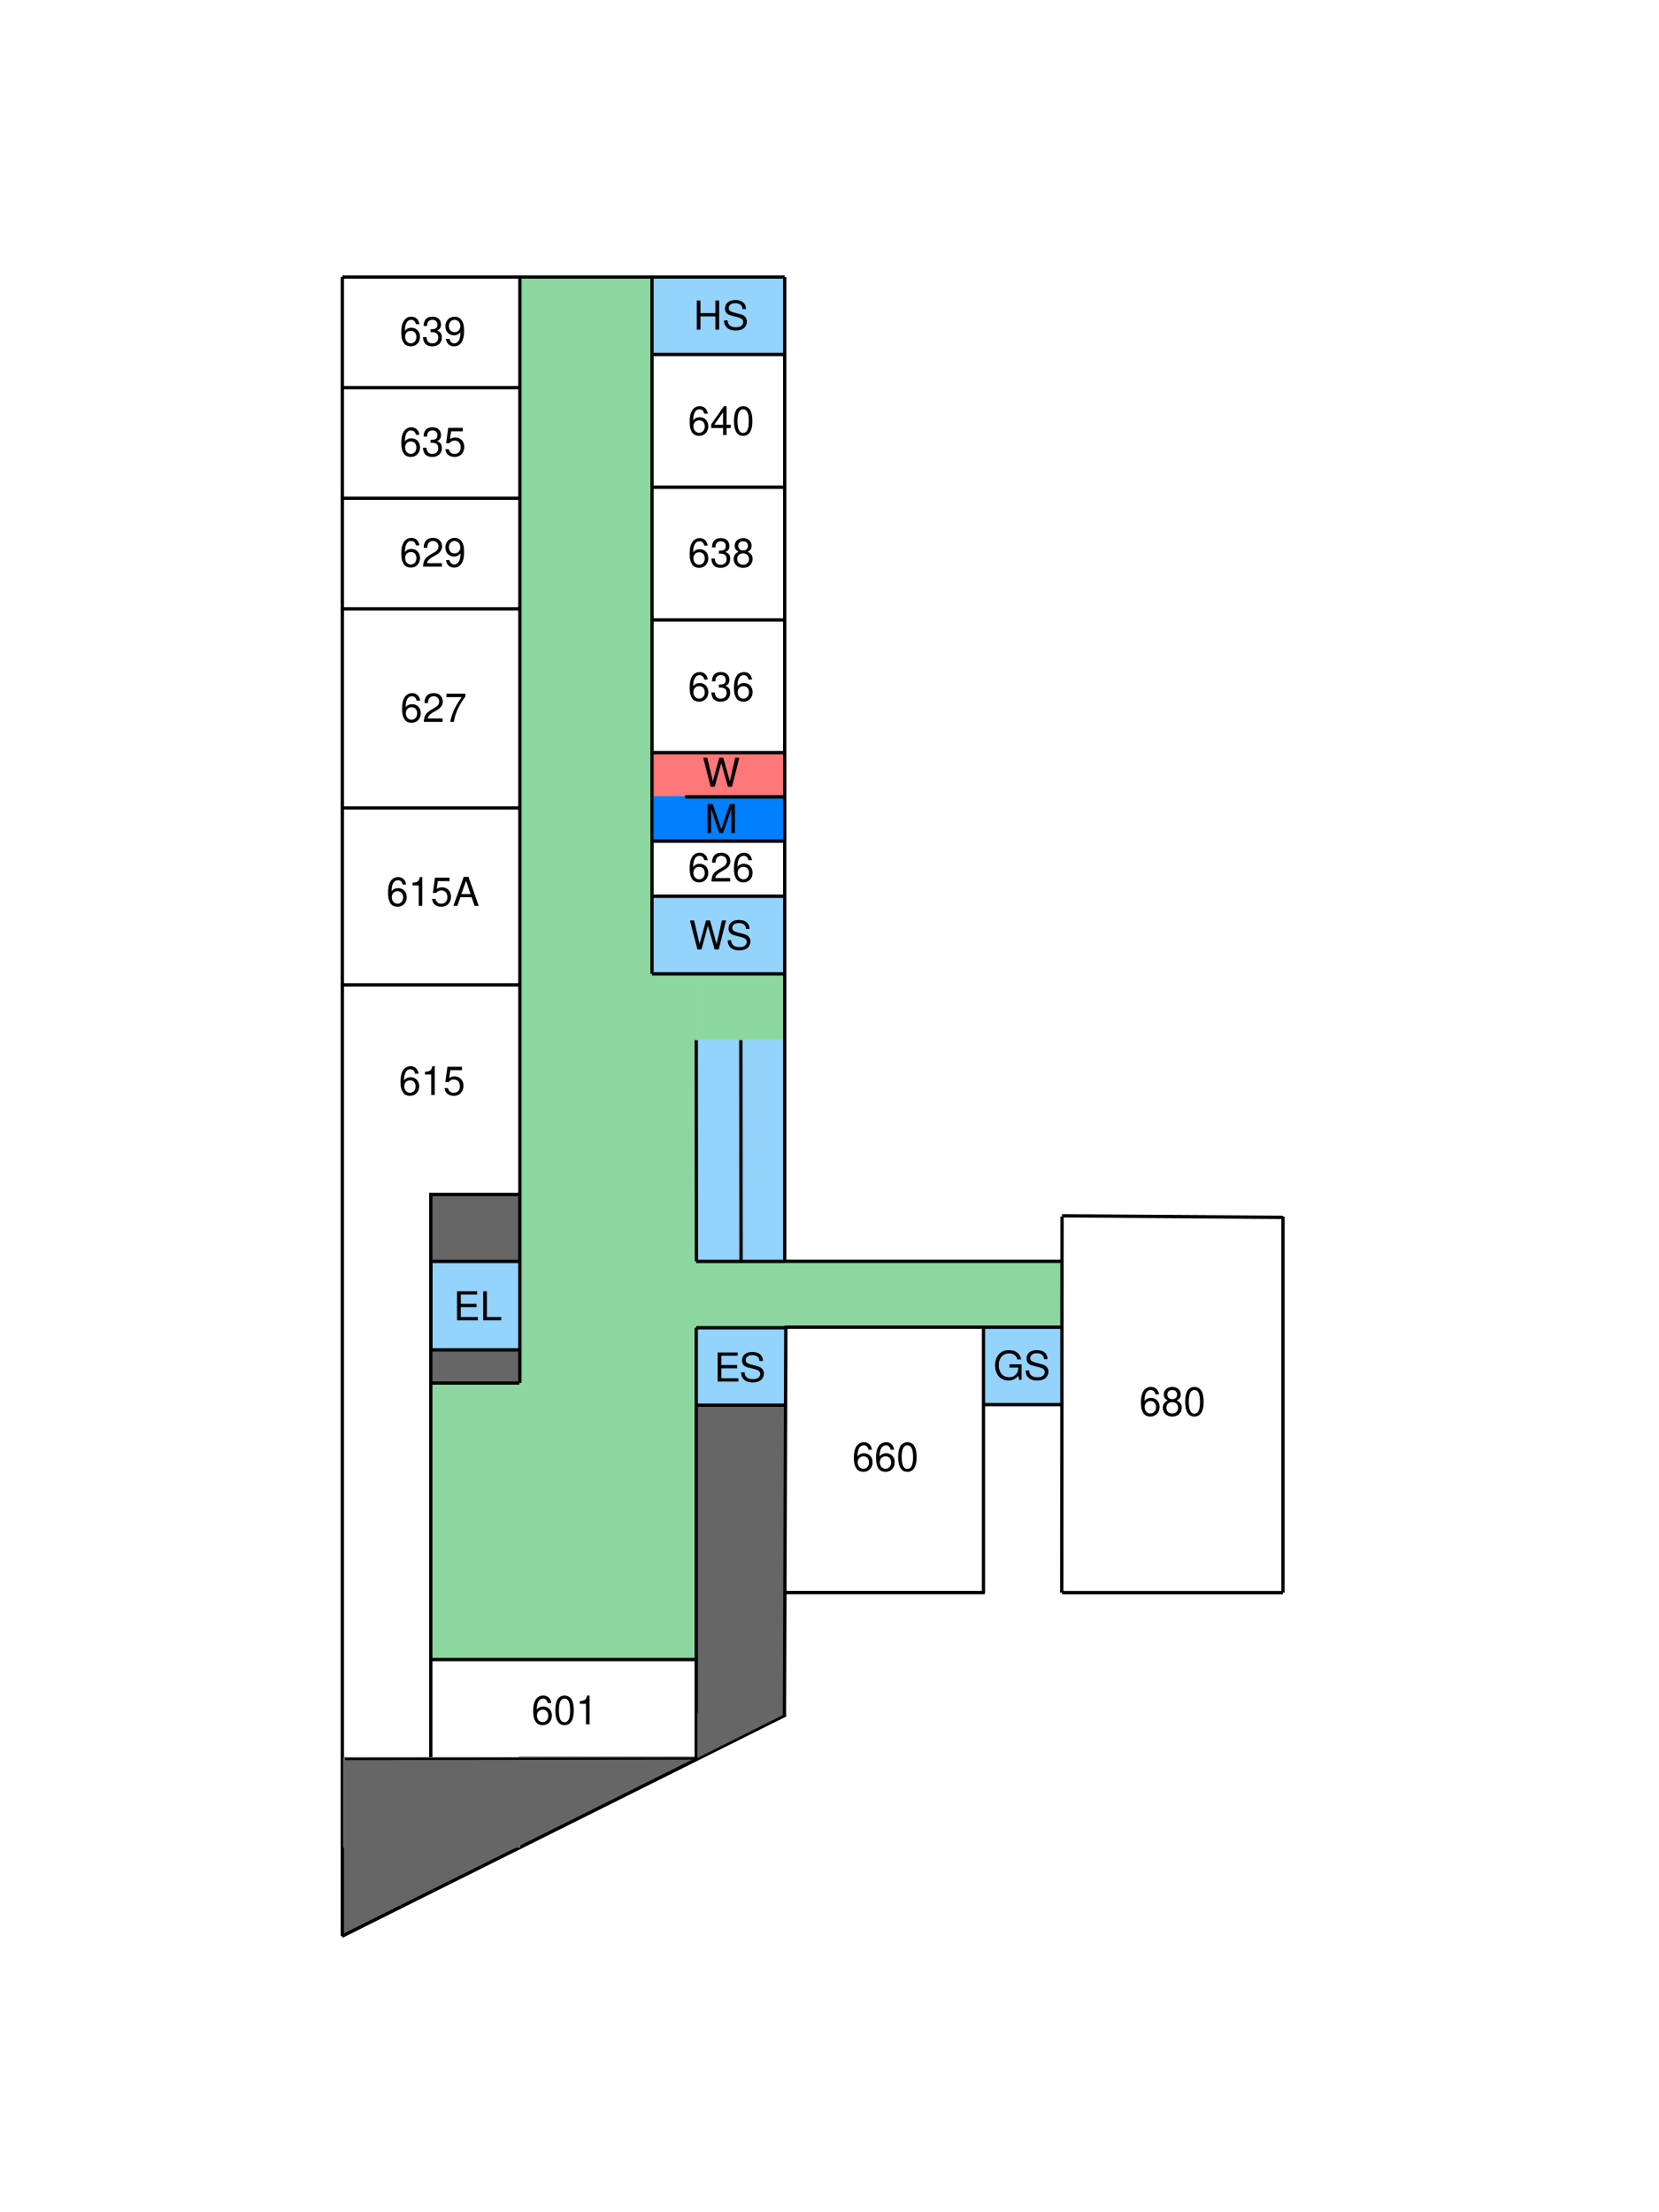
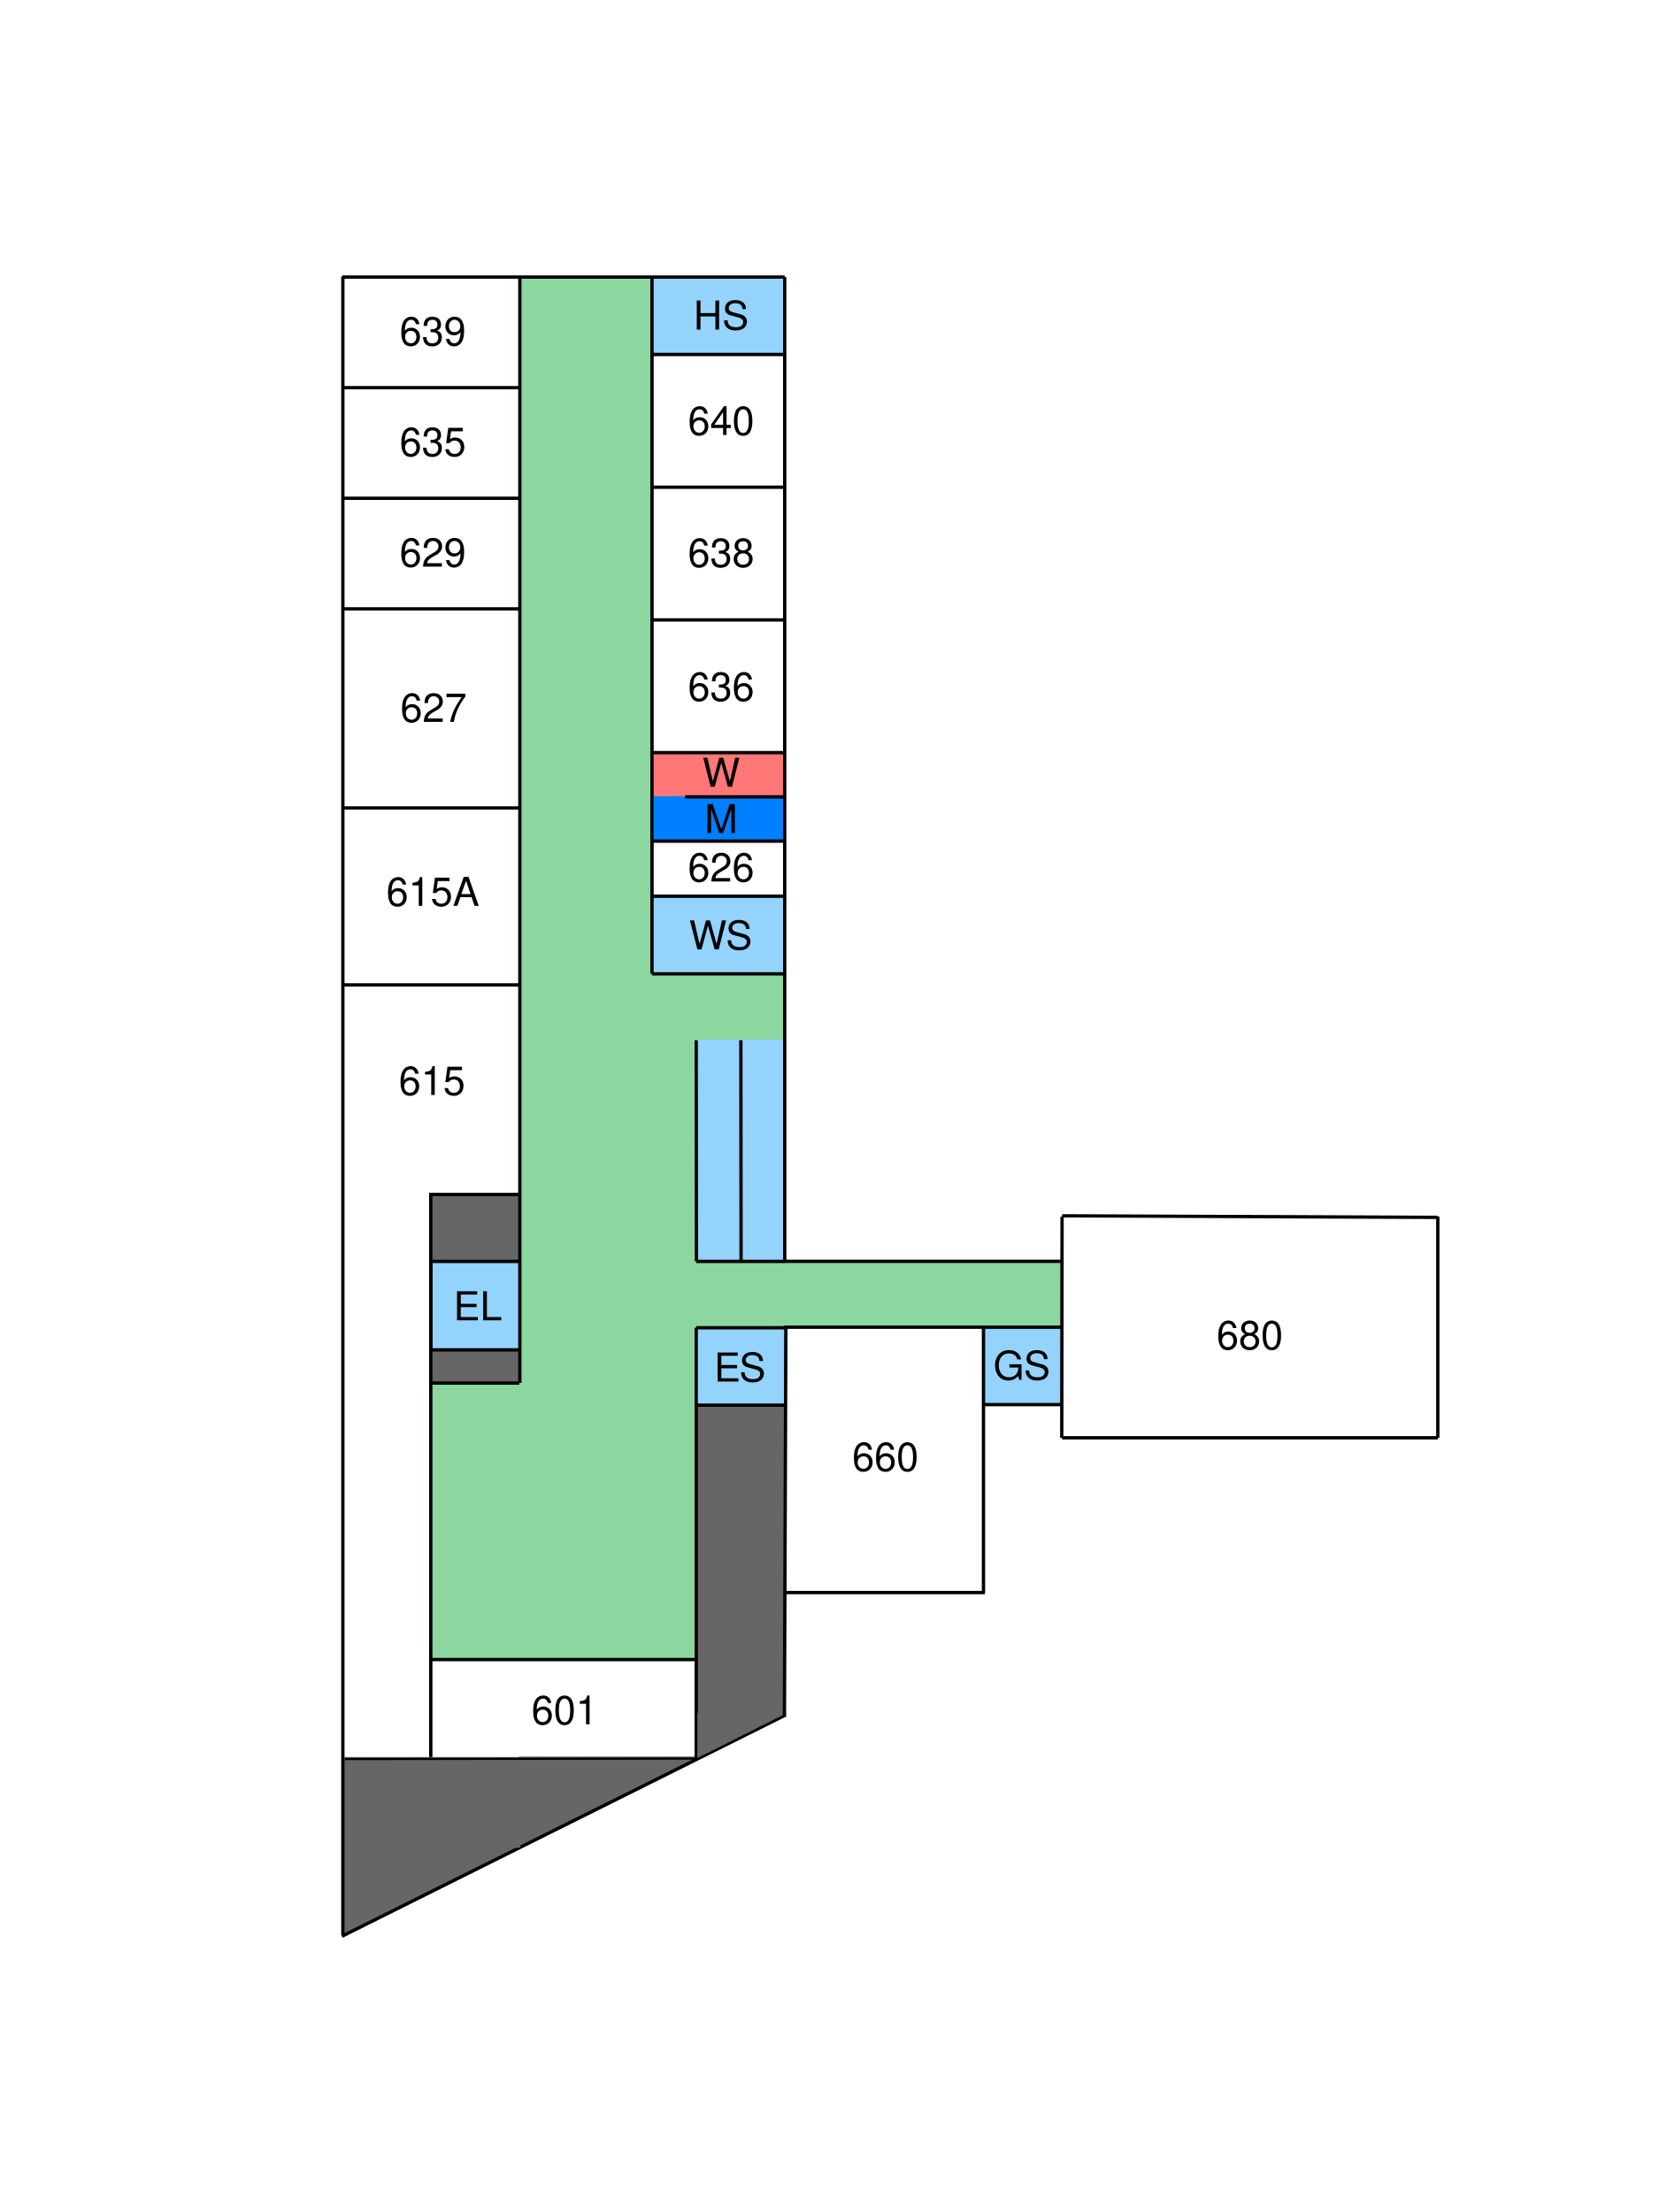
<svg xmlns="http://www.w3.org/2000/svg" width="750" height="1000">
  <g>
    <rect x="-1" y="-1" width="752" height="1002" id="canvas_background" fill="#fff" />
    <g id="canvasGrid" display="none">
      <rect id="svg_1" width="100%" height="100%" x="0" y="0" stroke-width="0" fill="url(#gridpattern)" />
    </g>
  </g>
  <g>
    <rect id="svg_56" height="35.002" width="35" y="600.034" x="445.148" fill-opacity="null" stroke-opacity="null" stroke-width="0" stroke="#000" fill="#94d3fc" />
-     <rect id="svg_21" height="30" width="125" y="570.213" x="354.61" fill-opacity="null" stroke-opacity="null" stroke-width="0" stroke="#000" fill="#8CD79F" />
+     <rect stroke="#000" id="svg_21" height="30" width="125" y="570.213" x="354.61" fill-opacity="null" stroke-opacity="null" stroke-width="0" fill="#8CD79F" />
    <path fill="#666666" stroke-width="0" d="m255.588,856.11l0,-83l41,83l-41,0z" id="svg_100" transform="rotate(90 276.0875,814.61) " stroke="#000" />
    <path fill="#666666" stroke-width="0" d="m175.088,896.61l0,-83l42,83l-42,0z" id="svg_99" transform="rotate(90 196.0875,855.11) " stroke="#000" />
    <rect id="svg_97" height="100.006" width="40" y="470" x="315.361" fill-opacity="null" stroke-opacity="null" stroke-width="0" stroke="#000" fill="#94d3fc" />
    <rect id="svg_96" height="35.002" width="40" y="600.034" x="315.361" fill-opacity="null" stroke-opacity="null" stroke-width="0" stroke="#000" fill="#94d3fc" />
    <rect id="svg_94" height="34.667" width="60" y="125.441" x="295" stroke-opacity="null" stroke-width="0" stroke="#000" fill="#94d3fc" />
    <rect id="svg_93" height="34.667" width="60" y="404.889" x="295" stroke-opacity="null" stroke-width="0" stroke="#000" fill="#94d3fc" />
    <rect id="svg_92" height="40" width="40" y="570" x="195" stroke-opacity="null" stroke-width="0" stroke="#000" fill="#94d3fc" />
    <rect stroke="#000" id="svg_85" height="139.601" width="40" y="635.399" x="315" stroke-opacity="null" stroke-width="0" fill="#666666" />
    <rect id="svg_83" height="20" width="60" y="340" x="295" stroke-opacity="null" stroke-width="0" stroke="#000" fill="#ff7777" />
    <rect id="svg_82" height="20" width="60" y="359.998" x="294.687" stroke-opacity="null" stroke-width="0" stroke="#000" fill="#007fff" />
    <rect stroke="#000" id="svg_81" height="15" width="40" y="610" x="195" fill-opacity="null" stroke-opacity="null" stroke-width="0" fill="#666666" />
    <rect stroke="#000" id="svg_80" height="30" width="40" y="540" x="195" stroke-opacity="null" stroke-width="0" fill="#666666" />
    <rect id="svg_79" height="30" width="40" y="440" x="314.814" fill-opacity="null" stroke-opacity="null" stroke-width="0" stroke="#000" fill="#8CD79F" />
    <rect id="svg_78" height="30" width="41" y="569.62" x="314.111" fill-opacity="null" stroke-opacity="null" stroke-width="0" stroke="#000" fill="#8CD79F" />
    <rect stroke="#000" id="svg_77" height="186" width="20" y="440" x="295" fill-opacity="null" stroke-opacity="null" stroke-width="0" fill="#8CD79F" />
    <rect id="svg_75" height="501" width="60" y="125" x="235.5" stroke-opacity="null" stroke-width="0" stroke="#000" fill="#8CD79F" />
    <rect id="svg_73" height="125" width="120" y="625" x="195" stroke-opacity="null" stroke-width="0" stroke="#000" fill="#8CD79F" />
    <line transform="rotate(90 254.75,125.25) " fill="none" stroke="#000" stroke-width="1.5" x1="254.75" y1="25.25" x2="254.75" y2="225.25" id="svg_2" stroke-linejoin="undefined" stroke-linecap="undefined" />
    <line transform="rotate(90 354.75,347.7908) " fill="none" stroke-width="1.5" x1="132.209" y1="347.791" x2="577.291" y2="347.791" id="svg_3" stroke-linejoin="undefined" stroke-linecap="undefined" stroke="#000" />
-     <line transform="rotate(90 154.75,500.25) " fill="none" stroke="#000" stroke-width="1.5" x1="-220.25" y1="500.25" x2="529.75" y2="500.25" id="svg_4" stroke-linejoin="undefined" stroke-linecap="undefined" />
    <line transform="rotate(90 255,825.25) " fill="none" stroke="#000" stroke-width="1.5" x1="205" y1="725" x2="305" y2="925.5" id="svg_5" stroke-linejoin="undefined" stroke-linecap="undefined" />
    <line transform="rotate(90 254.5,750.25) " fill="none" stroke-width="1.5" x1="254.5" y1="690.635" x2="254.5" y2="809.865" id="svg_6" stroke-linejoin="undefined" stroke-linecap="undefined" stroke="#000" />
    <line transform="rotate(90 194.75,670.25) " fill="none" stroke-width="1.5" x1="324.75" y1="670.25" x2="64.75" y2="670.25" id="svg_7" stroke-linejoin="undefined" stroke-linecap="undefined" stroke="#000" />
    <line transform="rotate(90 214.75,625.25) " fill="none" stroke="#000" stroke-width="1.5" stroke-opacity="null" fill-opacity="null" x1="214.75" y1="645.25" x2="214.75" y2="605.25" id="svg_8" stroke-linejoin="undefined" stroke-linecap="undefined" />
    <line transform="rotate(90 214.75,610.25) " fill="none" stroke="#000" stroke-width="1.5" stroke-opacity="null" fill-opacity="null" x1="214.75" y1="630.25" x2="214.75" y2="590.25" id="svg_9" stroke-linejoin="undefined" stroke-linecap="undefined" />
    <line transform="rotate(90 314.75,715.25) " fill="none" stroke="#000" stroke-width="1.5" stroke-opacity="null" fill-opacity="null" x1="394.75" y1="715.25" x2="234.75" y2="715.25" id="svg_11" stroke-linejoin="undefined" stroke-linecap="undefined" />
    <line transform="rotate(90 334.75,635.25) " fill="none" stroke="#000" stroke-width="1.5" stroke-opacity="null" fill-opacity="null" x1="334.75" y1="655.25" x2="334.75" y2="615.25" id="svg_12" stroke-linejoin="undefined" stroke-linecap="undefined" />
    <line transform="rotate(90 334.75,600.25) " fill="none" stroke="#000" stroke-width="1.5" stroke-opacity="null" fill-opacity="null" x1="334.75" y1="620.25" x2="334.75" y2="580.25" id="svg_14" stroke-linejoin="undefined" stroke-linecap="undefined" />
    <line transform="rotate(90 314.75,617.75) " fill="none" stroke="#000" stroke-width="1.5" stroke-opacity="null" fill-opacity="null" x1="297.25" y1="617.75" x2="332.25" y2="617.75" id="svg_15" stroke-linejoin="undefined" stroke-linecap="undefined" />
    <line transform="rotate(90 194.75,590.25) " fill="none" stroke="#000" stroke-width="1.5" stroke-opacity="null" fill-opacity="null" x1="214.75" y1="590.25" x2="174.75" y2="590.25" id="svg_16" stroke-linejoin="undefined" stroke-linecap="undefined" />
    <line stroke="#000" transform="rotate(90 215.1086,570.25) " fill="none" stroke-width="1.5" stroke-opacity="null" fill-opacity="null" x1="215.109" y1="589.891" x2="215.109" y2="550.609" id="svg_18" stroke-linejoin="undefined" stroke-linecap="undefined" />
    <line transform="rotate(90 235.0117,375.2148) " fill="none" stroke-width="1.5" stroke-opacity="null" fill-opacity="null" x1="484.976" y1="375.215" x2="-14.953" y2="375.215" id="svg_22" stroke-linejoin="undefined" stroke-linecap="undefined" stroke="#000" />
    <line transform="rotate(90 294.75,282.75) " fill="none" stroke="#000" stroke-width="1.5" stroke-opacity="null" fill-opacity="null" x1="137.25" y1="282.75" x2="452.25" y2="282.75" id="svg_25" stroke-linejoin="undefined" stroke-linecap="undefined" />
    <line transform="rotate(90 324.75,440.25) " fill="none" stroke="#000" stroke-width="1.5" stroke-opacity="null" fill-opacity="null" x1="324.75" y1="470.25" x2="324.75" y2="410.25" id="svg_26" stroke-linejoin="undefined" stroke-linecap="undefined" />
    <line transform="rotate(90 324.75,405.1596) " fill="none" stroke="#000" stroke-width="1.5" stroke-opacity="null" fill-opacity="null" x1="324.75" y1="435.16" x2="324.75" y2="375.16" id="svg_27" stroke-linejoin="undefined" stroke-linecap="undefined" />
    <line transform="rotate(90 324.75,160.25) " fill="none" stroke="#000" stroke-width="1.5" stroke-opacity="null" fill-opacity="null" x1="324.75" y1="190.25" x2="324.75" y2="130.25" id="svg_28" stroke-linejoin="undefined" stroke-linecap="undefined" />
    <line transform="rotate(90 314.7961,520.25) " fill="none" stroke="#000" stroke-width="1.5" stroke-opacity="null" fill-opacity="null" x1="264.796" y1="520.296" x2="364.796" y2="520.204" id="svg_29" stroke-linejoin="undefined" stroke-linecap="undefined" />
    <line transform="rotate(90 334.75,570.25) " fill="none" stroke="#000" stroke-width="1.5" stroke-opacity="null" fill-opacity="null" x1="334.75" y1="590.25" x2="334.75" y2="550.25" id="svg_30" stroke-linejoin="undefined" stroke-linecap="undefined" />
    <line transform="rotate(90 334.9731,520.25) " fill="none" stroke="#000" stroke-width="1.5" stroke-opacity="null" fill-opacity="null" x1="284.973" y1="520.296" x2="384.973" y2="520.204" id="svg_32" stroke-linejoin="undefined" stroke-linecap="undefined" />
    <line transform="rotate(90 195.0963,445.25) " fill="none" stroke="#000" stroke-width="1.5" stroke-opacity="null" fill-opacity="null" x1="195.096" y1="405.335" x2="195.096" y2="485.165" id="svg_37" stroke-linejoin="undefined" stroke-linecap="undefined" />
    <line transform="rotate(90 194.9655,365.25) " fill="none" stroke="#000" stroke-width="1.5" stroke-opacity="null" fill-opacity="null" x1="194.966" y1="325.466" x2="194.966" y2="405.034" id="svg_39" stroke-linejoin="undefined" stroke-linecap="undefined" />
    <line transform="rotate(90 194.8809,225.25) " fill="none" stroke="#000" stroke-width="1.5" stroke-opacity="null" fill-opacity="null" x1="194.881" y1="185.119" x2="194.881" y2="265.381" id="svg_40" stroke-linejoin="undefined" stroke-linecap="undefined" />
    <line transform="rotate(90 194.8809,275.25) " fill="none" stroke="#000" stroke-width="1.5" stroke-opacity="null" fill-opacity="null" x1="194.881" y1="235.119" x2="194.881" y2="315.381" id="svg_42" stroke-linejoin="undefined" stroke-linecap="undefined" />
    <line transform="rotate(90 194.8809,175.25) " fill="none" stroke="#000" stroke-width="1.5" stroke-opacity="null" fill-opacity="null" x1="194.881" y1="135.119" x2="194.881" y2="215.381" id="svg_43" stroke-linejoin="undefined" stroke-linecap="undefined" />
    <line transform="rotate(90 324.75,380.25) " fill="none" stroke="#000" stroke-width="1.5" stroke-opacity="null" fill-opacity="null" x1="324.75" y1="410.25" x2="324.75" y2="350.25" id="svg_44" stroke-linejoin="undefined" stroke-linecap="undefined" />
    <line transform="rotate(90 324.9731,340.25) " fill="none" stroke="#000" stroke-width="1.5" stroke-opacity="null" fill-opacity="null" x1="324.973" y1="370.473" x2="324.973" y2="310.027" id="svg_45" stroke-linejoin="undefined" stroke-linecap="undefined" />
    <line transform="rotate(90 332.4731,360.25) " fill="none" stroke="#000" stroke-width="1.5" stroke-opacity="null" fill-opacity="null" x1="332.473" y1="382.973" x2="332.473" y2="337.527" id="svg_46" stroke-linejoin="undefined" stroke-linecap="undefined" />
    <line transform="rotate(90 324.75,220.25) " fill="none" stroke="#000" stroke-width="1.5" stroke-opacity="null" fill-opacity="null" x1="324.75" y1="250.25" x2="324.75" y2="190.25" id="svg_47" stroke-linejoin="undefined" stroke-linecap="undefined" />
    <line transform="rotate(90 324.75,280.25) " fill="none" stroke="#000" stroke-width="1.5" stroke-opacity="null" fill-opacity="null" x1="324.75" y1="310.25" x2="324.75" y2="250.25" id="svg_48" stroke-linejoin="undefined" stroke-linecap="undefined" />
    <text fill="#000000" stroke="#000" stroke-width="0" stroke-opacity="null" fill-opacity="null" x="180.642" y="156.184" id="svg_49" font-size="18" font-family="Helvetica, Arial, sans-serif" text-anchor="start" xml:space="preserve">639</text>
    <text fill="#000000" stroke="#000" stroke-width="0" stroke-opacity="null" fill-opacity="null" x="180.646" y="206.184" id="svg_50" font-size="18" font-family="Helvetica, Arial, sans-serif" text-anchor="start" xml:space="preserve">635</text>
    <text fill="#000000" stroke="#000" stroke-width="0" stroke-opacity="null" fill-opacity="null" x="180.649" y="256.184" id="svg_51" font-size="18" font-family="Helvetica, Arial, sans-serif" text-anchor="start" xml:space="preserve">629</text>
    <text fill="#000000" stroke="#000" stroke-width="0" stroke-opacity="null" fill-opacity="null" x="180.986" y="326.359" id="svg_52" font-size="18" font-family="Helvetica, Arial, sans-serif" text-anchor="start" xml:space="preserve">627</text>
    <text stroke="#000" fill="#000000" stroke-width="0" stroke-opacity="null" fill-opacity="null" x="174.641" y="409.528" id="svg_54" font-size="18" font-family="Helvetica, Arial, sans-serif" text-anchor="start" xml:space="preserve">615A</text>
    <text stroke="#000" fill="#000000" stroke-width="0" stroke-opacity="null" fill-opacity="null" x="240.257" y="779.516" id="svg_61" font-size="18" font-family="Helvetica, Arial, sans-serif" text-anchor="start" xml:space="preserve">601</text>
    <text stroke="#000" fill="#000000" stroke-width="0" stroke-opacity="null" fill-opacity="null" x="322.804" y="624.556" id="svg_64" font-size="18" font-family="Helvetica, Arial, sans-serif" text-anchor="start" xml:space="preserve">ES</text>
    <text fill="#000000" stroke="#000" stroke-width="0" stroke-opacity="null" fill-opacity="null" x="311.519" y="429.227" id="svg_65" font-size="18" font-family="Helvetica, Arial, sans-serif" text-anchor="start" xml:space="preserve">WS</text>
    <text stroke="#000" fill="#000000" stroke-width="0" stroke-opacity="null" fill-opacity="null" x="313.5" y="149" id="svg_66" font-size="18" font-family="Helvetica, Arial, sans-serif" text-anchor="start" xml:space="preserve">HS</text>
    <text fill="#000000" stroke="#000" stroke-width="0" stroke-opacity="null" fill-opacity="null" x="205.003" y="596.883" id="svg_67" font-size="18" font-family="Helvetica, Arial, sans-serif" text-anchor="start" xml:space="preserve">EL</text>
    <text fill="#000000" stroke="#000" stroke-width="0" stroke-opacity="null" fill-opacity="null" x="318.511" y="376.617" id="svg_68" font-size="18" font-family="Helvetica, Arial, sans-serif" text-anchor="start" xml:space="preserve">M</text>
    <text fill="#000000" stroke="#000" stroke-width="0" stroke-opacity="null" fill-opacity="null" x="317.517" y="355.68" id="svg_69" font-size="18" font-family="Helvetica, Arial, sans-serif" text-anchor="start" xml:space="preserve">W</text>
    <text fill="#000000" stroke-width="0" stroke-opacity="null" fill-opacity="null" x="310.992" y="316.828" id="svg_70" font-size="18" font-family="Helvetica, Arial, sans-serif" text-anchor="start" xml:space="preserve" stroke="#000">636</text>
    <text stroke="#000" fill="#000000" stroke-width="0" stroke-opacity="null" fill-opacity="null" x="310.992" y="256.297" id="svg_71" font-size="18" font-family="Helvetica, Arial, sans-serif" text-anchor="start" xml:space="preserve">638</text>
    <text fill="#000000" stroke-width="0" stroke-opacity="null" fill-opacity="null" x="310.995" y="196.641" id="svg_72" font-size="18" font-family="Helvetica, Arial, sans-serif" text-anchor="start" xml:space="preserve" stroke="#000">640</text>
    <text fill="#000000" stroke-width="0" stroke-opacity="null" fill-opacity="null" x="310.984" y="398.516" id="svg_74" font-size="18" font-family="Helvetica, Arial, sans-serif" text-anchor="start" xml:space="preserve" stroke="#000">626</text>
    <path id="svg_90" d="m321.25,785.005" opacity="0.5" stroke-opacity="null" stroke-width="0" stroke="#000" fill="#666666" />
    <path stroke="#000" transform="rotate(90 335.4638,784.6261) " id="svg_91" d="m325.342,804.757l0,-40.261l20.244,40.261l-20.244,0z" stroke-opacity="null" stroke-width="0" fill="#666666" />
    <line fill="none" stroke="#000" stroke-width="1.5" stroke-opacity="null" fill-opacity="null" x1="194" y1="540" x2="235" y2="540" id="svg_10" stroke-linejoin="undefined" stroke-linecap="undefined" />
    <rect fill="#666666" stroke-width="0" stroke-opacity="null" fill-opacity="null" x="155.104" y="794.32" width="80.135" height="41" id="svg_13" stroke="#000" />
    <line fill="none" stroke-opacity="null" fill-opacity="null" x1="315" y1="795" x2="156" y2="795.224" id="svg_17" stroke-linejoin="null" stroke-linecap="null" stroke="#000" />
    <text fill="#000000" stroke-width="0" stroke-opacity="null" fill-opacity="null" x="180.286" y="495.012" id="svg_19" font-size="18" font-family="Helvetica, Arial, sans-serif" text-anchor="start" xml:space="preserve" stroke="#000">615</text>
    <line fill="none" stroke-width="1.5" stroke-opacity="null" fill-opacity="null" x1="355.272" y1="600" x2="354.633" y2="775.399" id="svg_20" stroke-linejoin="undefined" stroke-linecap="undefined" stroke="#000" />
    <line stroke-width="1.5" stroke-linecap="null" stroke-linejoin="null" id="svg_23" y2="570.213" x2="480" y1="570.213" x1="354.61" fill-opacity="null" stroke-opacity="null" stroke="#000" fill="none" />
    <line stroke-width="1.5" stroke="#000" stroke-linecap="null" stroke-linejoin="null" id="svg_24" y2="600" x2="480" y1="600" x1="354.61" fill-opacity="null" stroke-opacity="null" fill="none" />
    <line stroke="#000" stroke-linecap="null" stroke-linejoin="null" id="svg_38" y2="720" x2="444.61" y1="600" x1="444.61" stroke-width="1.5" fill="none" />
    <line stroke-linecap="null" stroke-linejoin="null" id="svg_41" y2="719.965" x2="445.248" y1="719.965" x1="355.319" stroke-width="1.5" stroke="#000" fill="none" />
    <text fill="#000000" stroke-width="0" stroke-opacity="null" fill-opacity="null" x="385.25" y="665" id="svg_53" font-size="18" font-family="Helvetica, Arial, sans-serif" text-anchor="start" xml:space="preserve" stroke="#000">660</text>
-     <line stroke="#000" stroke-linecap="null" stroke-linejoin="null" id="svg_55" y2="720" x2="480" y1="550" x1="480.142" fill-opacity="null" stroke-opacity="null" stroke-width="1.5" fill="none" />
+     <line stroke="#000" stroke-linecap="null" stroke-linejoin="null" id="svg_55" y2="650" x2="480" y1="550" x1="480.142" fill-opacity="null" stroke-opacity="null" stroke-width="1.5" fill="none" />
    <line stroke-linecap="null" stroke-linejoin="null" id="svg_57" y2="635" x2="445" y1="635" x1="480.142" fill-opacity="null" stroke-opacity="null" stroke-width="1.5" stroke="#000" fill="none" />
    <text stroke="#000" fill="#000000" stroke-width="0" stroke-opacity="null" fill-opacity="null" x="449.045" y="623.709" id="svg_58" font-size="18" font-family="Helvetica, Arial, sans-serif" text-anchor="start" xml:space="preserve">GS</text>
-     <line stroke="#000" stroke-linecap="null" stroke-linejoin="null" id="svg_59" y2="720" x2="580" y1="550" x1="580" fill-opacity="null" stroke-opacity="null" stroke-width="1.5" fill="none" />
-     <line stroke-linecap="null" stroke-linejoin="null" id="svg_60" y2="550.355" x2="580" y1="549.645" x1="480.142" fill-opacity="null" stroke-opacity="null" stroke-width="1.5" stroke="#000" fill="none" />
-     <line stroke-linecap="null" stroke-linejoin="null" id="svg_62" y2="720" x2="580" y1="720" x1="480.142" fill-opacity="null" stroke-opacity="null" stroke-width="1.5" stroke="#000" fill="none" />
-     <text fill="#000000" stroke-width="0" stroke-opacity="null" fill-opacity="null" x="515" y="640" id="svg_63" font-size="18" font-family="Helvetica, Arial, sans-serif" text-anchor="start" xml:space="preserve" stroke="#000">680</text>
+     <line stroke="#000" stroke-linecap="null" stroke-linejoin="null" id="svg_59" y2="650" x2="650" y1="550" x1="650" fill-opacity="null" stroke-opacity="null" stroke-width="1.5" fill="none" />
+     <line stroke-linecap="null" stroke-linejoin="null" id="svg_60" y2="550.355" x2="650" y1="549.645" x1="480.142" fill-opacity="null" stroke-opacity="null" stroke-width="1.5" stroke="#000" fill="none" />
+     <line stroke-linecap="null" stroke-linejoin="null" id="svg_62" y2="650" x2="650" y1="650" x1="480.142" fill-opacity="null" stroke-opacity="null" stroke-width="1.5" stroke="#000" fill="none" />
+     <text fill="#000000" stroke-width="0" stroke-opacity="null" fill-opacity="null" x="550" y="610" id="svg_63" font-size="18" font-family="Helvetica, Arial, sans-serif" text-anchor="start" xml:space="preserve" stroke="#000">680</text>
+     <line stroke-linecap="undefined" stroke-linejoin="undefined" id="svg_76" y2="875" x2="155" y1="125" x1="155" fill-opacity="null" stroke-opacity="null" stroke-width="1.5" stroke="#000" fill="none" />
  </g>
</svg>
